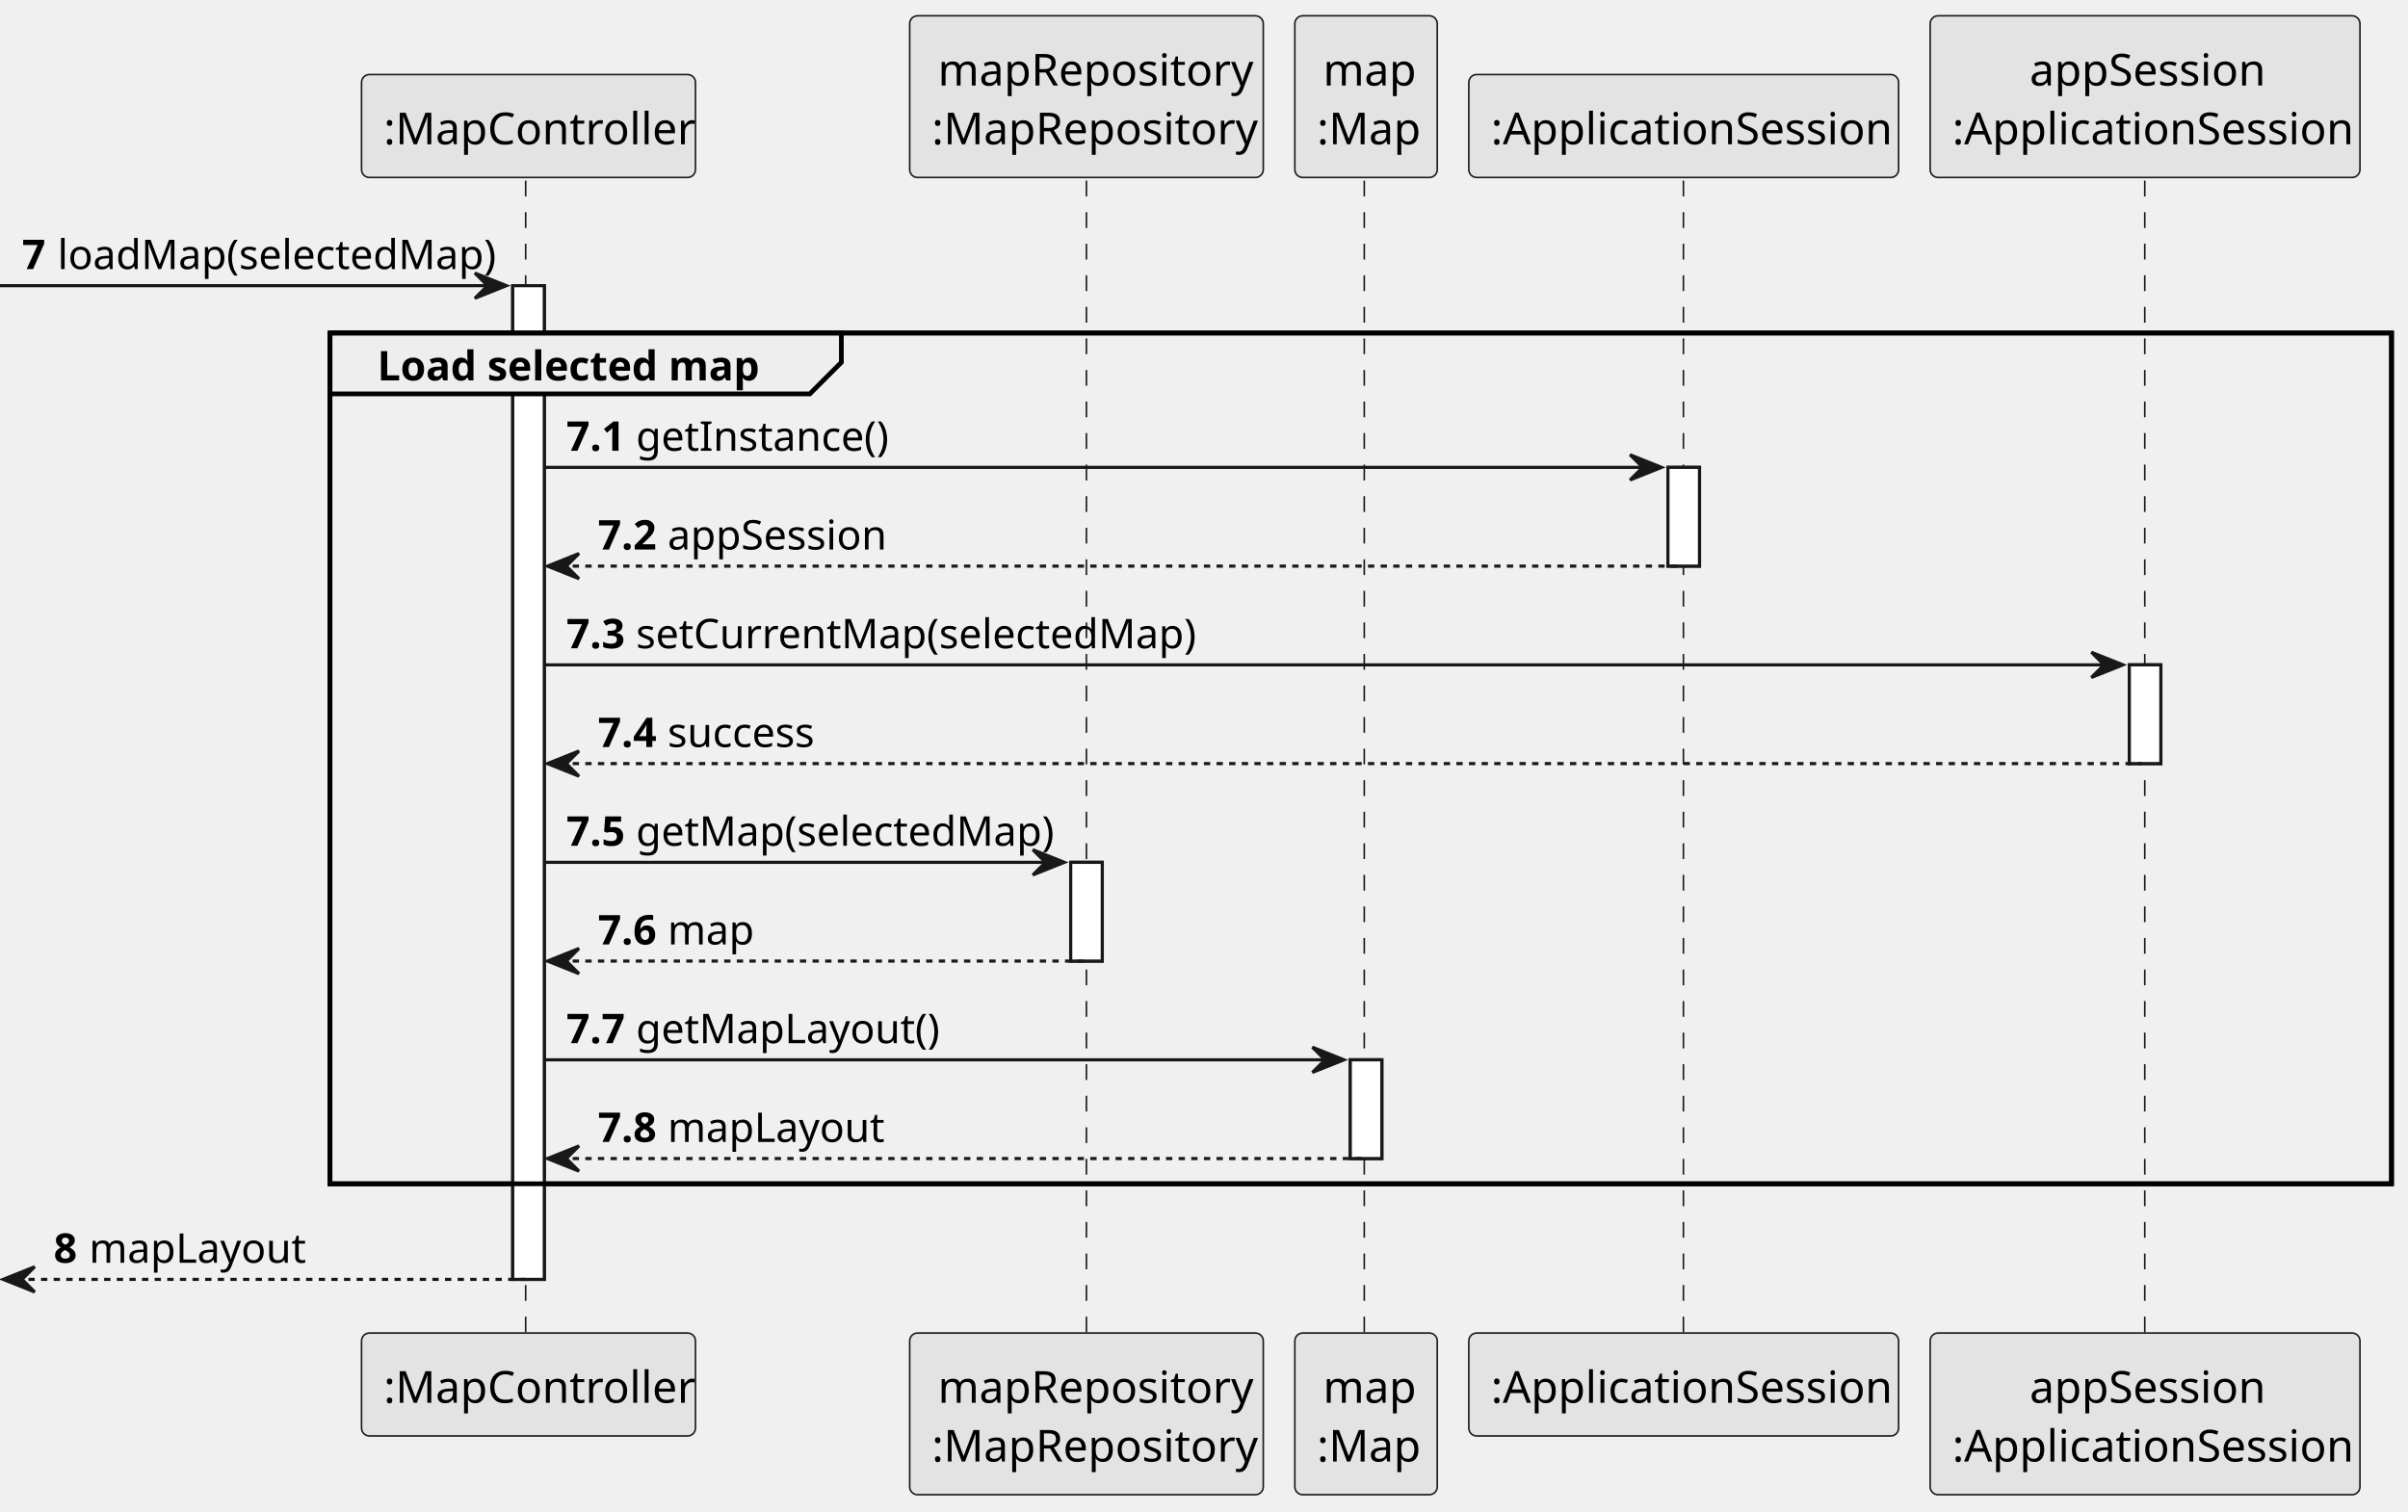
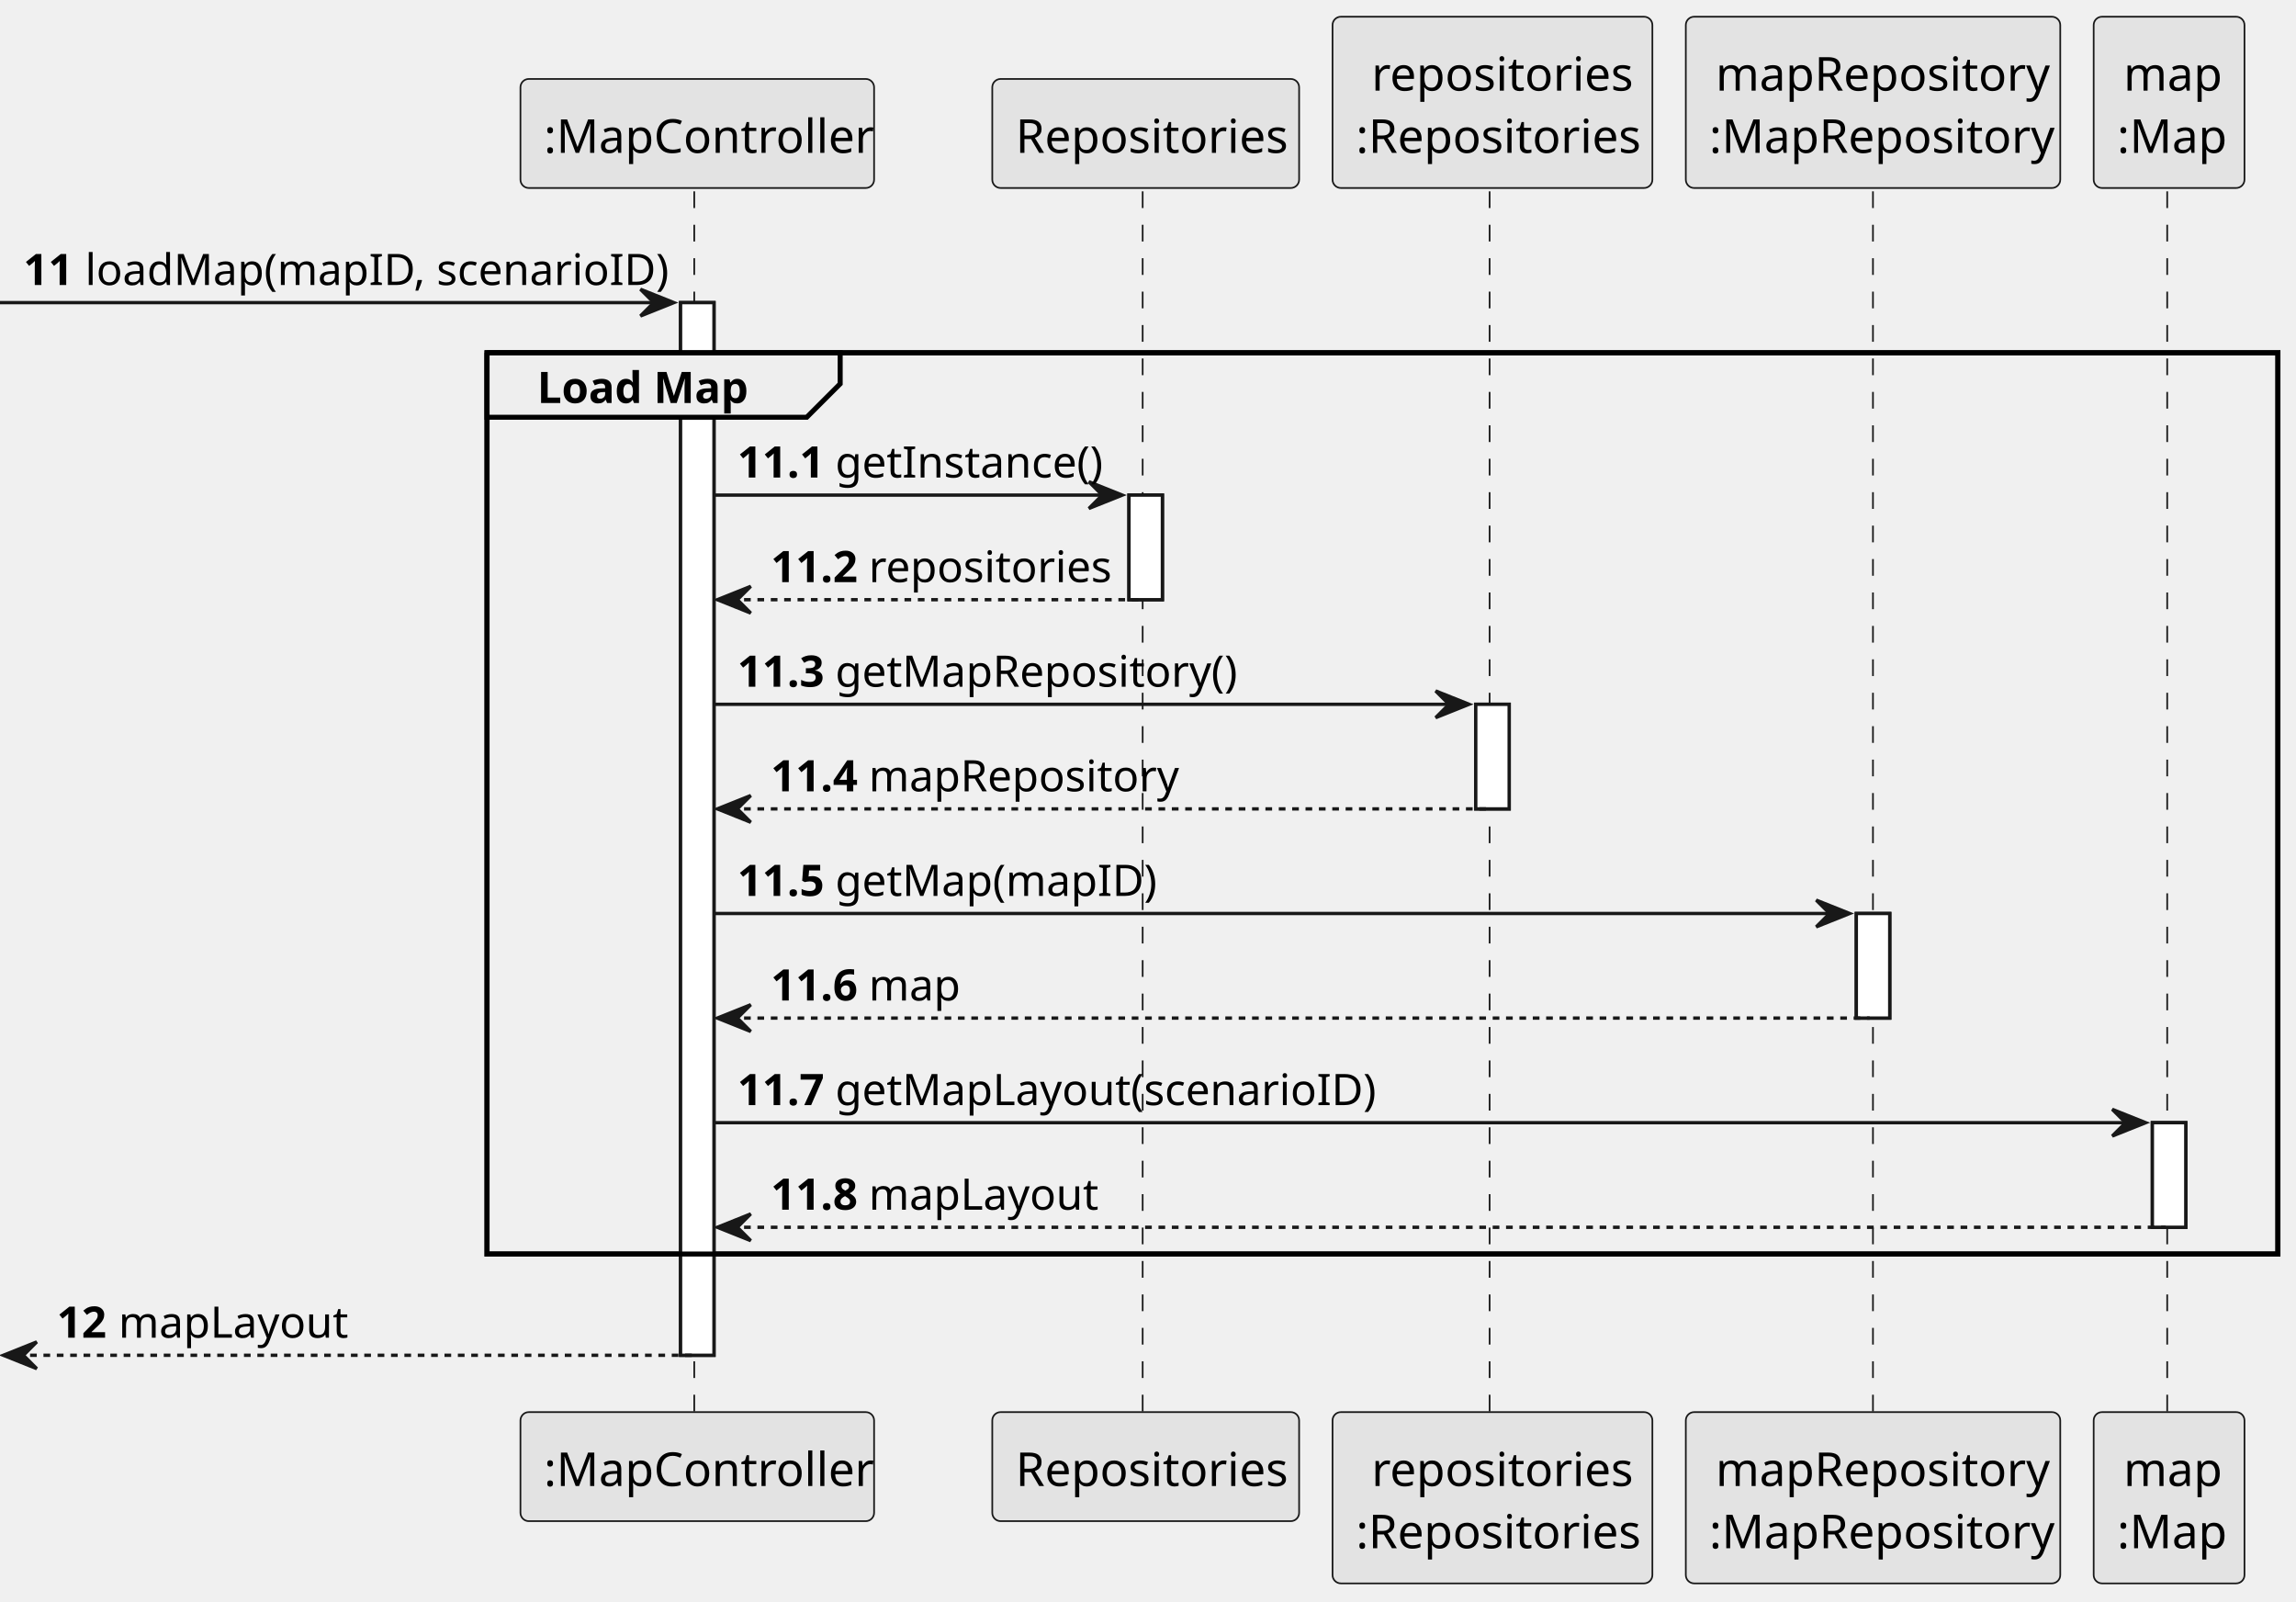
- <svg xmlns="http://www.w3.org/2000/svg" contentStyleType="text/css" height="479px" preserveAspectRatio="none" style="width:763px;height:479px;background:#FFFFFF;" version="1.1" viewBox="0 0 763 479" width="763px" zoomAndPan="magnify">
+ <svg xmlns="http://www.w3.org/2000/svg" contentStyleType="text/css" height="479px" preserveAspectRatio="none" style="width:687px;height:479px;background:#FFFFFF;" version="1.1" viewBox="0 0 687 479" width="687px" zoomAndPan="magnify">
  <defs />
  <g>
-     <rect fill="#FFFFFF" height="314.91" style="stroke:#181818;stroke-width:1.0;" width="10" x="162.464" y="90.533" />
-     <rect fill="#FFFFFF" height="31.291" style="stroke:#181818;stroke-width:1.0;" width="10" x="339.264" y="273.279" />
-     <rect fill="#FFFFFF" height="31.291" style="stroke:#181818;stroke-width:1.0;" width="10" x="427.847" y="335.861" />
-     <rect fill="#FFFFFF" height="31.291" style="stroke:#181818;stroke-width:1.0;" width="10" x="528.501" y="148.115" />
-     <rect fill="#FFFFFF" height="31.291" style="stroke:#181818;stroke-width:1.0;" width="10" x="674.687" y="210.697" />
-     <rect fill="none" height="269.619" style="stroke:#000000;stroke-width:1.5;" width="653.222" x="104.558" y="105.533" />
-     <line style="stroke:#181818;stroke-width:0.5;stroke-dasharray:5.0,5.0;" x1="166.558" x2="166.558" y1="57.242" y2="423.443" />
-     <line style="stroke:#181818;stroke-width:0.5;stroke-dasharray:5.0,5.0;" x1="344.244" x2="344.244" y1="57.242" y2="423.443" />
-     <line style="stroke:#181818;stroke-width:0.5;stroke-dasharray:5.0,5.0;" x1="432.285" x2="432.285" y1="57.242" y2="423.443" />
-     <line style="stroke:#181818;stroke-width:0.5;stroke-dasharray:5.0,5.0;" x1="533.409" x2="533.409" y1="57.242" y2="423.443" />
-     <line style="stroke:#181818;stroke-width:0.5;stroke-dasharray:5.0,5.0;" x1="679.594" x2="679.594" y1="57.242" y2="423.443" />
-     <rect fill="#E3E3E3" height="32.621" rx="2.5" ry="2.5" style="stroke:#181818;stroke-width:0.5;" width="105.814" x="114.558" y="23.621" />
-     <text fill="#000000" font-family="sans-serif" font-size="14" lengthAdjust="spacing" textLength="91.814" x="121.558" y="45.728">:MapController</text>
-     <rect fill="#E3E3E3" height="32.621" rx="2.5" ry="2.5" style="stroke:#181818;stroke-width:0.5;" width="105.814" x="114.558" y="422.443" />
-     <text fill="#000000" font-family="sans-serif" font-size="14" lengthAdjust="spacing" textLength="91.814" x="121.558" y="444.551">:MapController</text>
-     <rect fill="#E3E3E3" height="51.242" rx="2.5" ry="2.5" style="stroke:#181818;stroke-width:0.5;" width="112.041" x="288.244" y="5" />
-     <text fill="#000000" font-family="sans-serif" font-size="14" lengthAdjust="spacing" textLength="94.151" x="297.188" y="27.107">mapRepository</text>
-     <text fill="#000000" font-family="sans-serif" font-size="14" lengthAdjust="spacing" textLength="98.041" x="295.244" y="45.728">:MapRepository</text>
-     <rect fill="#E3E3E3" height="51.242" rx="2.5" ry="2.5" style="stroke:#181818;stroke-width:0.5;" width="112.041" x="288.244" y="422.443" />
-     <text fill="#000000" font-family="sans-serif" font-size="14" lengthAdjust="spacing" textLength="94.151" x="297.188" y="444.551">mapRepository</text>
-     <text fill="#000000" font-family="sans-serif" font-size="14" lengthAdjust="spacing" textLength="98.041" x="295.244" y="463.172">:MapRepository</text>
-     <rect fill="#E3E3E3" height="51.242" rx="2.5" ry="2.5" style="stroke:#181818;stroke-width:0.5;" width="45.124" x="410.285" y="5" />
-     <text fill="#000000" font-family="sans-serif" font-size="14" lengthAdjust="spacing" textLength="27.234" x="419.229" y="27.107">map</text>
-     <text fill="#000000" font-family="sans-serif" font-size="14" lengthAdjust="spacing" textLength="31.124" x="417.285" y="45.728">:Map</text>
-     <rect fill="#E3E3E3" height="51.242" rx="2.5" ry="2.5" style="stroke:#181818;stroke-width:0.5;" width="45.124" x="410.285" y="422.443" />
-     <text fill="#000000" font-family="sans-serif" font-size="14" lengthAdjust="spacing" textLength="27.234" x="419.229" y="444.551">map</text>
-     <text fill="#000000" font-family="sans-serif" font-size="14" lengthAdjust="spacing" textLength="31.124" x="417.285" y="463.172">:Map</text>
-     <rect fill="#E3E3E3" height="32.621" rx="2.5" ry="2.5" style="stroke:#181818;stroke-width:0.5;" width="136.185" x="465.409" y="23.621" />
-     <text fill="#000000" font-family="sans-serif" font-size="14" lengthAdjust="spacing" textLength="122.186" x="472.409" y="45.728">:ApplicationSession</text>
-     <rect fill="#E3E3E3" height="32.621" rx="2.5" ry="2.5" style="stroke:#181818;stroke-width:0.5;" width="136.185" x="465.409" y="422.443" />
-     <text fill="#000000" font-family="sans-serif" font-size="14" lengthAdjust="spacing" textLength="122.186" x="472.409" y="444.551">:ApplicationSession</text>
-     <rect fill="#E3E3E3" height="51.242" rx="2.5" ry="2.5" style="stroke:#181818;stroke-width:0.5;" width="136.185" x="611.594" y="5" />
-     <text fill="#000000" font-family="sans-serif" font-size="14" lengthAdjust="spacing" textLength="73.165" x="643.105" y="27.107">appSession</text>
-     <text fill="#000000" font-family="sans-serif" font-size="14" lengthAdjust="spacing" textLength="122.186" x="618.594" y="45.728">:ApplicationSession</text>
-     <rect fill="#E3E3E3" height="51.242" rx="2.5" ry="2.5" style="stroke:#181818;stroke-width:0.5;" width="136.185" x="611.594" y="422.443" />
-     <text fill="#000000" font-family="sans-serif" font-size="14" lengthAdjust="spacing" textLength="73.165" x="643.105" y="444.551">appSession</text>
-     <text fill="#000000" font-family="sans-serif" font-size="14" lengthAdjust="spacing" textLength="122.186" x="618.594" y="463.172">:ApplicationSession</text>
-     <rect fill="#FFFFFF" height="314.91" style="stroke:#181818;stroke-width:1.0;" width="10" x="162.464" y="90.533" />
-     <rect fill="#FFFFFF" height="31.291" style="stroke:#181818;stroke-width:1.0;" width="10" x="339.264" y="273.279" />
-     <rect fill="#FFFFFF" height="31.291" style="stroke:#181818;stroke-width:1.0;" width="10" x="427.847" y="335.861" />
-     <rect fill="#FFFFFF" height="31.291" style="stroke:#181818;stroke-width:1.0;" width="10" x="528.501" y="148.115" />
-     <rect fill="#FFFFFF" height="31.291" style="stroke:#181818;stroke-width:1.0;" width="10" x="674.687" y="210.697" />
-     <polygon fill="#181818" points="150.464,86.533,160.464,90.533,150.464,94.533,154.464,90.533" style="stroke:#181818;stroke-width:1.0;" />
-     <line style="stroke:#181818;stroke-width:1.0;" x1="0" x2="156.464" y1="90.533" y2="90.533" />
-     <text fill="#000000" font-family="sans-serif" font-size="13" font-weight="bold" lengthAdjust="spacing" textLength="7.23" x="7" y="85.27">7</text>
-     <text fill="#000000" font-family="sans-serif" font-size="13" lengthAdjust="spacing" textLength="132.234" x="18.23" y="85.27">loadMap(selectedMap)</text>
-     <path d="M104.558,105.533 L266.596,105.533 L266.596,114.824 L256.596,124.824 L104.558,124.824 L104.558,105.533 " fill="#EEEEEE" style="stroke:#000000;stroke-width:1.5;" />
-     <rect fill="none" height="269.619" style="stroke:#000000;stroke-width:1.5;" width="653.222" x="104.558" y="105.533" />
-     <text fill="#000000" font-family="sans-serif" font-size="13" font-weight="bold" lengthAdjust="spacing" textLength="117.038" x="119.558" y="120.561">Load selected map</text>
-     <polygon fill="#181818" points="516.501,144.115,526.501,148.115,516.501,152.115,520.501,148.115" style="stroke:#181818;stroke-width:1.0;" />
-     <line style="stroke:#181818;stroke-width:1.0;" x1="172.464" x2="522.501" y1="148.115" y2="148.115" />
-     <text fill="#000000" font-family="sans-serif" font-size="13" font-weight="bold" lengthAdjust="spacing" textLength="18.072" x="179.464" y="142.852">7.1</text>
-     <text fill="#000000" font-family="sans-serif" font-size="13" lengthAdjust="spacing" textLength="75.874" x="201.536" y="142.852">getInstance()</text>
-     <polygon fill="#181818" points="183.464,175.406,173.464,179.406,183.464,183.406,179.464,179.406" style="stroke:#181818;stroke-width:1.0;" />
-     <line style="stroke:#181818;stroke-width:1.0;stroke-dasharray:2.0,2.0;" x1="177.464" x2="532.501" y1="179.406" y2="179.406" />
-     <text fill="#000000" font-family="sans-serif" font-size="13" font-weight="bold" lengthAdjust="spacing" textLength="18.072" x="189.464" y="174.144">7.2</text>
-     <text fill="#000000" font-family="sans-serif" font-size="13" lengthAdjust="spacing" textLength="67.939" x="211.536" y="174.144">appSession</text>
-     <polygon fill="#181818" points="662.687,206.697,672.687,210.697,662.687,214.697,666.687,210.697" style="stroke:#181818;stroke-width:1.0;" />
-     <line style="stroke:#181818;stroke-width:1.0;" x1="172.464" x2="668.687" y1="210.697" y2="210.697" />
-     <text fill="#000000" font-family="sans-serif" font-size="13" font-weight="bold" lengthAdjust="spacing" textLength="18.072" x="179.464" y="205.435">7.3</text>
-     <text fill="#000000" font-family="sans-serif" font-size="13" lengthAdjust="spacing" textLength="168.346" x="201.536" y="205.435">setCurrentMap(selectedMap)</text>
-     <polygon fill="#181818" points="183.464,237.988,173.464,241.988,183.464,245.988,179.464,241.988" style="stroke:#181818;stroke-width:1.0;" />
-     <line style="stroke:#181818;stroke-width:1.0;stroke-dasharray:2.0,2.0;" x1="177.464" x2="678.687" y1="241.988" y2="241.988" />
-     <text fill="#000000" font-family="sans-serif" font-size="13" font-weight="bold" lengthAdjust="spacing" textLength="18.072" x="189.464" y="236.726">7.4</text>
-     <text fill="#000000" font-family="sans-serif" font-size="13" lengthAdjust="spacing" textLength="46.96" x="211.536" y="236.726">success</text>
-     <polygon fill="#181818" points="327.264,269.279,337.264,273.279,327.264,277.279,331.264,273.279" style="stroke:#181818;stroke-width:1.0;" />
-     <line style="stroke:#181818;stroke-width:1.0;" x1="172.464" x2="333.264" y1="273.279" y2="273.279" />
-     <text fill="#000000" font-family="sans-serif" font-size="13" font-weight="bold" lengthAdjust="spacing" textLength="18.072" x="179.464" y="268.017">7.5</text>
-     <text fill="#000000" font-family="sans-serif" font-size="13" lengthAdjust="spacing" textLength="125.728" x="201.536" y="268.017">getMap(selectedMap)</text>
-     <polygon fill="#181818" points="183.464,300.57,173.464,304.57,183.464,308.57,179.464,304.57" style="stroke:#181818;stroke-width:1.0;" />
-     <line style="stroke:#181818;stroke-width:1.0;stroke-dasharray:2.0,2.0;" x1="177.464" x2="343.264" y1="304.57" y2="304.57" />
-     <text fill="#000000" font-family="sans-serif" font-size="13" font-weight="bold" lengthAdjust="spacing" textLength="18.072" x="189.464" y="299.308">7.6</text>
-     <text fill="#000000" font-family="sans-serif" font-size="13" lengthAdjust="spacing" textLength="25.289" x="211.536" y="299.308">map</text>
-     <polygon fill="#181818" points="415.847,331.861,425.847,335.861,415.847,339.861,419.847,335.861" style="stroke:#181818;stroke-width:1.0;" />
-     <line style="stroke:#181818;stroke-width:1.0;" x1="172.464" x2="421.847" y1="335.861" y2="335.861" />
-     <text fill="#000000" font-family="sans-serif" font-size="13" font-weight="bold" lengthAdjust="spacing" textLength="18.072" x="179.464" y="330.599">7.7</text>
-     <text fill="#000000" font-family="sans-serif" font-size="13" lengthAdjust="spacing" textLength="91.051" x="201.536" y="330.599">getMapLayout()</text>
-     <polygon fill="#181818" points="183.464,363.152,173.464,367.152,183.464,371.152,179.464,367.152" style="stroke:#181818;stroke-width:1.0;" />
-     <line style="stroke:#181818;stroke-width:1.0;stroke-dasharray:2.0,2.0;" x1="177.464" x2="431.847" y1="367.152" y2="367.152" />
-     <text fill="#000000" font-family="sans-serif" font-size="13" font-weight="bold" lengthAdjust="spacing" textLength="18.072" x="189.464" y="361.89">7.8</text>
-     <text fill="#000000" font-family="sans-serif" font-size="13" lengthAdjust="spacing" textLength="64.321" x="211.536" y="361.89">mapLayout</text>
+     <rect fill="#FFFFFF" height="314.91" style="stroke:#181818;stroke-width:1.0;" width="10" x="203.635" y="90.533" />
+     <rect fill="#FFFFFF" height="31.291" style="stroke:#181818;stroke-width:1.0;" width="10" x="337.81" y="148.115" />
+     <rect fill="#FFFFFF" height="31.291" style="stroke:#181818;stroke-width:1.0;" width="10" x="441.569" y="210.697" />
+     <rect fill="#FFFFFF" height="31.291" style="stroke:#181818;stroke-width:1.0;" width="10" x="555.441" y="273.279" />
+     <rect fill="#FFFFFF" height="31.291" style="stroke:#181818;stroke-width:1.0;" width="10" x="644.023" y="335.861" />
+     <rect fill="none" height="269.619" style="stroke:#000000;stroke-width:1.5;" width="535.857" x="145.728" y="105.533" />
+     <line style="stroke:#181818;stroke-width:0.5;stroke-dasharray:5.0,5.0;" x1="207.728" x2="207.728" y1="57.242" y2="423.443" />
+     <line style="stroke:#181818;stroke-width:0.5;stroke-dasharray:5.0,5.0;" x1="341.904" x2="341.904" y1="57.242" y2="423.443" />
+     <line style="stroke:#181818;stroke-width:0.5;stroke-dasharray:5.0,5.0;" x1="445.717" x2="445.717" y1="57.242" y2="423.443" />
+     <line style="stroke:#181818;stroke-width:0.5;stroke-dasharray:5.0,5.0;" x1="560.42" x2="560.42" y1="57.242" y2="423.443" />
+     <line style="stroke:#181818;stroke-width:0.5;stroke-dasharray:5.0,5.0;" x1="648.461" x2="648.461" y1="57.242" y2="423.443" />
+     <rect fill="#E3E3E3" height="32.621" rx="2.5" ry="2.5" style="stroke:#181818;stroke-width:0.5;" width="105.814" x="155.728" y="23.621" />
+     <text fill="#000000" font-family="sans-serif" font-size="14" lengthAdjust="spacing" textLength="91.814" x="162.728" y="45.728">:MapController</text>
+     <rect fill="#E3E3E3" height="32.621" rx="2.5" ry="2.5" style="stroke:#181818;stroke-width:0.5;" width="105.814" x="155.728" y="422.443" />
+     <text fill="#000000" font-family="sans-serif" font-size="14" lengthAdjust="spacing" textLength="91.814" x="162.728" y="444.551">:MapController</text>
+     <rect fill="#E3E3E3" height="32.621" rx="2.5" ry="2.5" style="stroke:#181818;stroke-width:0.5;" width="91.814" x="296.904" y="23.621" />
+     <text fill="#000000" font-family="sans-serif" font-size="14" lengthAdjust="spacing" textLength="77.814" x="303.904" y="45.728">Repositories</text>
+     <rect fill="#E3E3E3" height="32.621" rx="2.5" ry="2.5" style="stroke:#181818;stroke-width:0.5;" width="91.814" x="296.904" y="422.443" />
+     <text fill="#000000" font-family="sans-serif" font-size="14" lengthAdjust="spacing" textLength="77.814" x="303.904" y="444.551">Repositories</text>
+     <rect fill="#E3E3E3" height="51.242" rx="2.5" ry="2.5" style="stroke:#181818;stroke-width:0.5;" width="95.703" x="398.717" y="5" />
+     <text fill="#000000" font-family="sans-serif" font-size="14" lengthAdjust="spacing" textLength="72.365" x="410.386" y="27.107">repositories</text>
+     <text fill="#000000" font-family="sans-serif" font-size="14" lengthAdjust="spacing" textLength="81.703" x="405.717" y="45.728">:Repositories</text>
+     <rect fill="#E3E3E3" height="51.242" rx="2.5" ry="2.5" style="stroke:#181818;stroke-width:0.5;" width="95.703" x="398.717" y="422.443" />
+     <text fill="#000000" font-family="sans-serif" font-size="14" lengthAdjust="spacing" textLength="72.365" x="410.386" y="444.551">repositories</text>
+     <text fill="#000000" font-family="sans-serif" font-size="14" lengthAdjust="spacing" textLength="81.703" x="405.717" y="463.172">:Repositories</text>
+     <rect fill="#E3E3E3" height="51.242" rx="2.5" ry="2.5" style="stroke:#181818;stroke-width:0.5;" width="112.041" x="504.42" y="5" />
+     <text fill="#000000" font-family="sans-serif" font-size="14" lengthAdjust="spacing" textLength="94.151" x="513.365" y="27.107">mapRepository</text>
+     <text fill="#000000" font-family="sans-serif" font-size="14" lengthAdjust="spacing" textLength="98.041" x="511.42" y="45.728">:MapRepository</text>
+     <rect fill="#E3E3E3" height="51.242" rx="2.5" ry="2.5" style="stroke:#181818;stroke-width:0.5;" width="112.041" x="504.42" y="422.443" />
+     <text fill="#000000" font-family="sans-serif" font-size="14" lengthAdjust="spacing" textLength="94.151" x="513.365" y="444.551">mapRepository</text>
+     <text fill="#000000" font-family="sans-serif" font-size="14" lengthAdjust="spacing" textLength="98.041" x="511.42" y="463.172">:MapRepository</text>
+     <rect fill="#E3E3E3" height="51.242" rx="2.5" ry="2.5" style="stroke:#181818;stroke-width:0.5;" width="45.124" x="626.461" y="5" />
+     <text fill="#000000" font-family="sans-serif" font-size="14" lengthAdjust="spacing" textLength="27.234" x="635.406" y="27.107">map</text>
+     <text fill="#000000" font-family="sans-serif" font-size="14" lengthAdjust="spacing" textLength="31.124" x="633.461" y="45.728">:Map</text>
+     <rect fill="#E3E3E3" height="51.242" rx="2.5" ry="2.5" style="stroke:#181818;stroke-width:0.5;" width="45.124" x="626.461" y="422.443" />
+     <text fill="#000000" font-family="sans-serif" font-size="14" lengthAdjust="spacing" textLength="27.234" x="635.406" y="444.551">map</text>
+     <text fill="#000000" font-family="sans-serif" font-size="14" lengthAdjust="spacing" textLength="31.124" x="633.461" y="463.172">:Map</text>
+     <rect fill="#FFFFFF" height="314.91" style="stroke:#181818;stroke-width:1.0;" width="10" x="203.635" y="90.533" />
+     <rect fill="#FFFFFF" height="31.291" style="stroke:#181818;stroke-width:1.0;" width="10" x="337.81" y="148.115" />
+     <rect fill="#FFFFFF" height="31.291" style="stroke:#181818;stroke-width:1.0;" width="10" x="441.569" y="210.697" />
+     <rect fill="#FFFFFF" height="31.291" style="stroke:#181818;stroke-width:1.0;" width="10" x="555.441" y="273.279" />
+     <rect fill="#FFFFFF" height="31.291" style="stroke:#181818;stroke-width:1.0;" width="10" x="644.023" y="335.861" />
+     <polygon fill="#181818" points="191.635,86.533,201.635,90.533,191.635,94.533,195.635,90.533" style="stroke:#181818;stroke-width:1.0;" />
+     <line style="stroke:#181818;stroke-width:1.0;" x1="0" x2="197.635" y1="90.533" y2="90.533" />
+     <text fill="#000000" font-family="sans-serif" font-size="13" font-weight="bold" lengthAdjust="spacing" textLength="14.46" x="7" y="85.27">11</text>
+     <text fill="#000000" font-family="sans-serif" font-size="13" lengthAdjust="spacing" textLength="166.175" x="25.46" y="85.27">loadMap(mapID, scenarioID)</text>
+     <path d="M145.728,105.533 L251.393,105.533 L251.393,114.824 L241.393,124.824 L145.728,124.824 L145.728,105.533 " fill="#EEEEEE" style="stroke:#000000;stroke-width:1.5;" />
+     <rect fill="none" height="269.619" style="stroke:#000000;stroke-width:1.5;" width="535.857" x="145.728" y="105.533" />
+     <text fill="#000000" font-family="sans-serif" font-size="13" font-weight="bold" lengthAdjust="spacing" textLength="60.665" x="160.728" y="120.561">Load Map</text>
+     <polygon fill="#181818" points="325.81,144.115,335.81,148.115,325.81,152.115,329.81,148.115" style="stroke:#181818;stroke-width:1.0;" />
+     <line style="stroke:#181818;stroke-width:1.0;" x1="213.635" x2="331.81" y1="148.115" y2="148.115" />
+     <text fill="#000000" font-family="sans-serif" font-size="13" font-weight="bold" lengthAdjust="spacing" textLength="25.302" x="220.635" y="142.852">11.1</text>
+     <text fill="#000000" font-family="sans-serif" font-size="13" lengthAdjust="spacing" textLength="75.874" x="249.937" y="142.852">getInstance()</text>
+     <polygon fill="#181818" points="224.635,175.406,214.635,179.406,224.635,183.406,220.635,179.406" style="stroke:#181818;stroke-width:1.0;" />
+     <line style="stroke:#181818;stroke-width:1.0;stroke-dasharray:2.0,2.0;" x1="218.635" x2="341.81" y1="179.406" y2="179.406" />
+     <text fill="#000000" font-family="sans-serif" font-size="13" font-weight="bold" lengthAdjust="spacing" textLength="25.302" x="230.635" y="174.144">11.2</text>
+     <text fill="#000000" font-family="sans-serif" font-size="13" lengthAdjust="spacing" textLength="67.196" x="259.937" y="174.144">repositories</text>
+     <polygon fill="#181818" points="429.569,206.697,439.569,210.697,429.569,214.697,433.569,210.697" style="stroke:#181818;stroke-width:1.0;" />
+     <line style="stroke:#181818;stroke-width:1.0;" x1="213.635" x2="435.569" y1="210.697" y2="210.697" />
+     <text fill="#000000" font-family="sans-serif" font-size="13" font-weight="bold" lengthAdjust="spacing" textLength="25.302" x="220.635" y="205.435">11.3</text>
+     <text fill="#000000" font-family="sans-serif" font-size="13" lengthAdjust="spacing" textLength="114.156" x="249.937" y="205.435">getMapRepository()</text>
+     <polygon fill="#181818" points="224.635,237.988,214.635,241.988,224.635,245.988,220.635,241.988" style="stroke:#181818;stroke-width:1.0;" />
+     <line style="stroke:#181818;stroke-width:1.0;stroke-dasharray:2.0,2.0;" x1="218.635" x2="445.569" y1="241.988" y2="241.988" />
+     <text fill="#000000" font-family="sans-serif" font-size="13" font-weight="bold" lengthAdjust="spacing" textLength="25.302" x="230.635" y="236.726">11.4</text>
+     <text fill="#000000" font-family="sans-serif" font-size="13" lengthAdjust="spacing" textLength="87.426" x="259.937" y="236.726">mapRepository</text>
+     <polygon fill="#181818" points="543.441,269.279,553.441,273.279,543.441,277.279,547.441,273.279" style="stroke:#181818;stroke-width:1.0;" />
+     <line style="stroke:#181818;stroke-width:1.0;" x1="213.635" x2="549.441" y1="273.279" y2="273.279" />
+     <text fill="#000000" font-family="sans-serif" font-size="13" font-weight="bold" lengthAdjust="spacing" textLength="25.302" x="220.635" y="268.017">11.5</text>
+     <text fill="#000000" font-family="sans-serif" font-size="13" lengthAdjust="spacing" textLength="90.308" x="249.937" y="268.017">getMap(mapID)</text>
+     <polygon fill="#181818" points="224.635,300.57,214.635,304.57,224.635,308.57,220.635,304.57" style="stroke:#181818;stroke-width:1.0;" />
+     <line style="stroke:#181818;stroke-width:1.0;stroke-dasharray:2.0,2.0;" x1="218.635" x2="559.441" y1="304.57" y2="304.57" />
+     <text fill="#000000" font-family="sans-serif" font-size="13" font-weight="bold" lengthAdjust="spacing" textLength="25.302" x="230.635" y="299.308">11.6</text>
+     <text fill="#000000" font-family="sans-serif" font-size="13" lengthAdjust="spacing" textLength="25.289" x="259.937" y="299.308">map</text>
+     <polygon fill="#181818" points="632.023,331.861,642.023,335.861,632.023,339.861,636.023,335.861" style="stroke:#181818;stroke-width:1.0;" />
+     <line style="stroke:#181818;stroke-width:1.0;" x1="213.635" x2="638.023" y1="335.861" y2="335.861" />
+     <text fill="#000000" font-family="sans-serif" font-size="13" font-weight="bold" lengthAdjust="spacing" textLength="25.302" x="220.635" y="330.599">11.7</text>
+     <text fill="#000000" font-family="sans-serif" font-size="13" lengthAdjust="spacing" textLength="153.188" x="249.937" y="330.599">getMapLayout(scenarioID)</text>
+     <polygon fill="#181818" points="224.635,363.152,214.635,367.152,224.635,371.152,220.635,367.152" style="stroke:#181818;stroke-width:1.0;" />
+     <line style="stroke:#181818;stroke-width:1.0;stroke-dasharray:2.0,2.0;" x1="218.635" x2="648.023" y1="367.152" y2="367.152" />
+     <text fill="#000000" font-family="sans-serif" font-size="13" font-weight="bold" lengthAdjust="spacing" textLength="25.302" x="230.635" y="361.89">11.8</text>
+     <text fill="#000000" font-family="sans-serif" font-size="13" lengthAdjust="spacing" textLength="64.321" x="259.937" y="361.89">mapLayout</text>
    <polygon fill="#181818" points="11,401.443,1,405.443,11,409.443,7,405.443" style="stroke:#181818;stroke-width:1.0;" />
-     <line style="stroke:#181818;stroke-width:1.0;stroke-dasharray:2.0,2.0;" x1="5" x2="166.464" y1="405.443" y2="405.443" />
-     <text fill="#000000" font-family="sans-serif" font-size="13" font-weight="bold" lengthAdjust="spacing" textLength="7.23" x="17" y="400.181">8</text>
-     <text fill="#000000" font-family="sans-serif" font-size="13" lengthAdjust="spacing" textLength="64.321" x="28.23" y="400.181">mapLayout</text>
+     <line style="stroke:#181818;stroke-width:1.0;stroke-dasharray:2.0,2.0;" x1="5" x2="207.635" y1="405.443" y2="405.443" />
+     <text fill="#000000" font-family="sans-serif" font-size="13" font-weight="bold" lengthAdjust="spacing" textLength="14.46" x="17" y="400.181">12</text>
+     <text fill="#000000" font-family="sans-serif" font-size="13" lengthAdjust="spacing" textLength="64.321" x="35.46" y="400.181">mapLayout</text>
  </g>
</svg>
